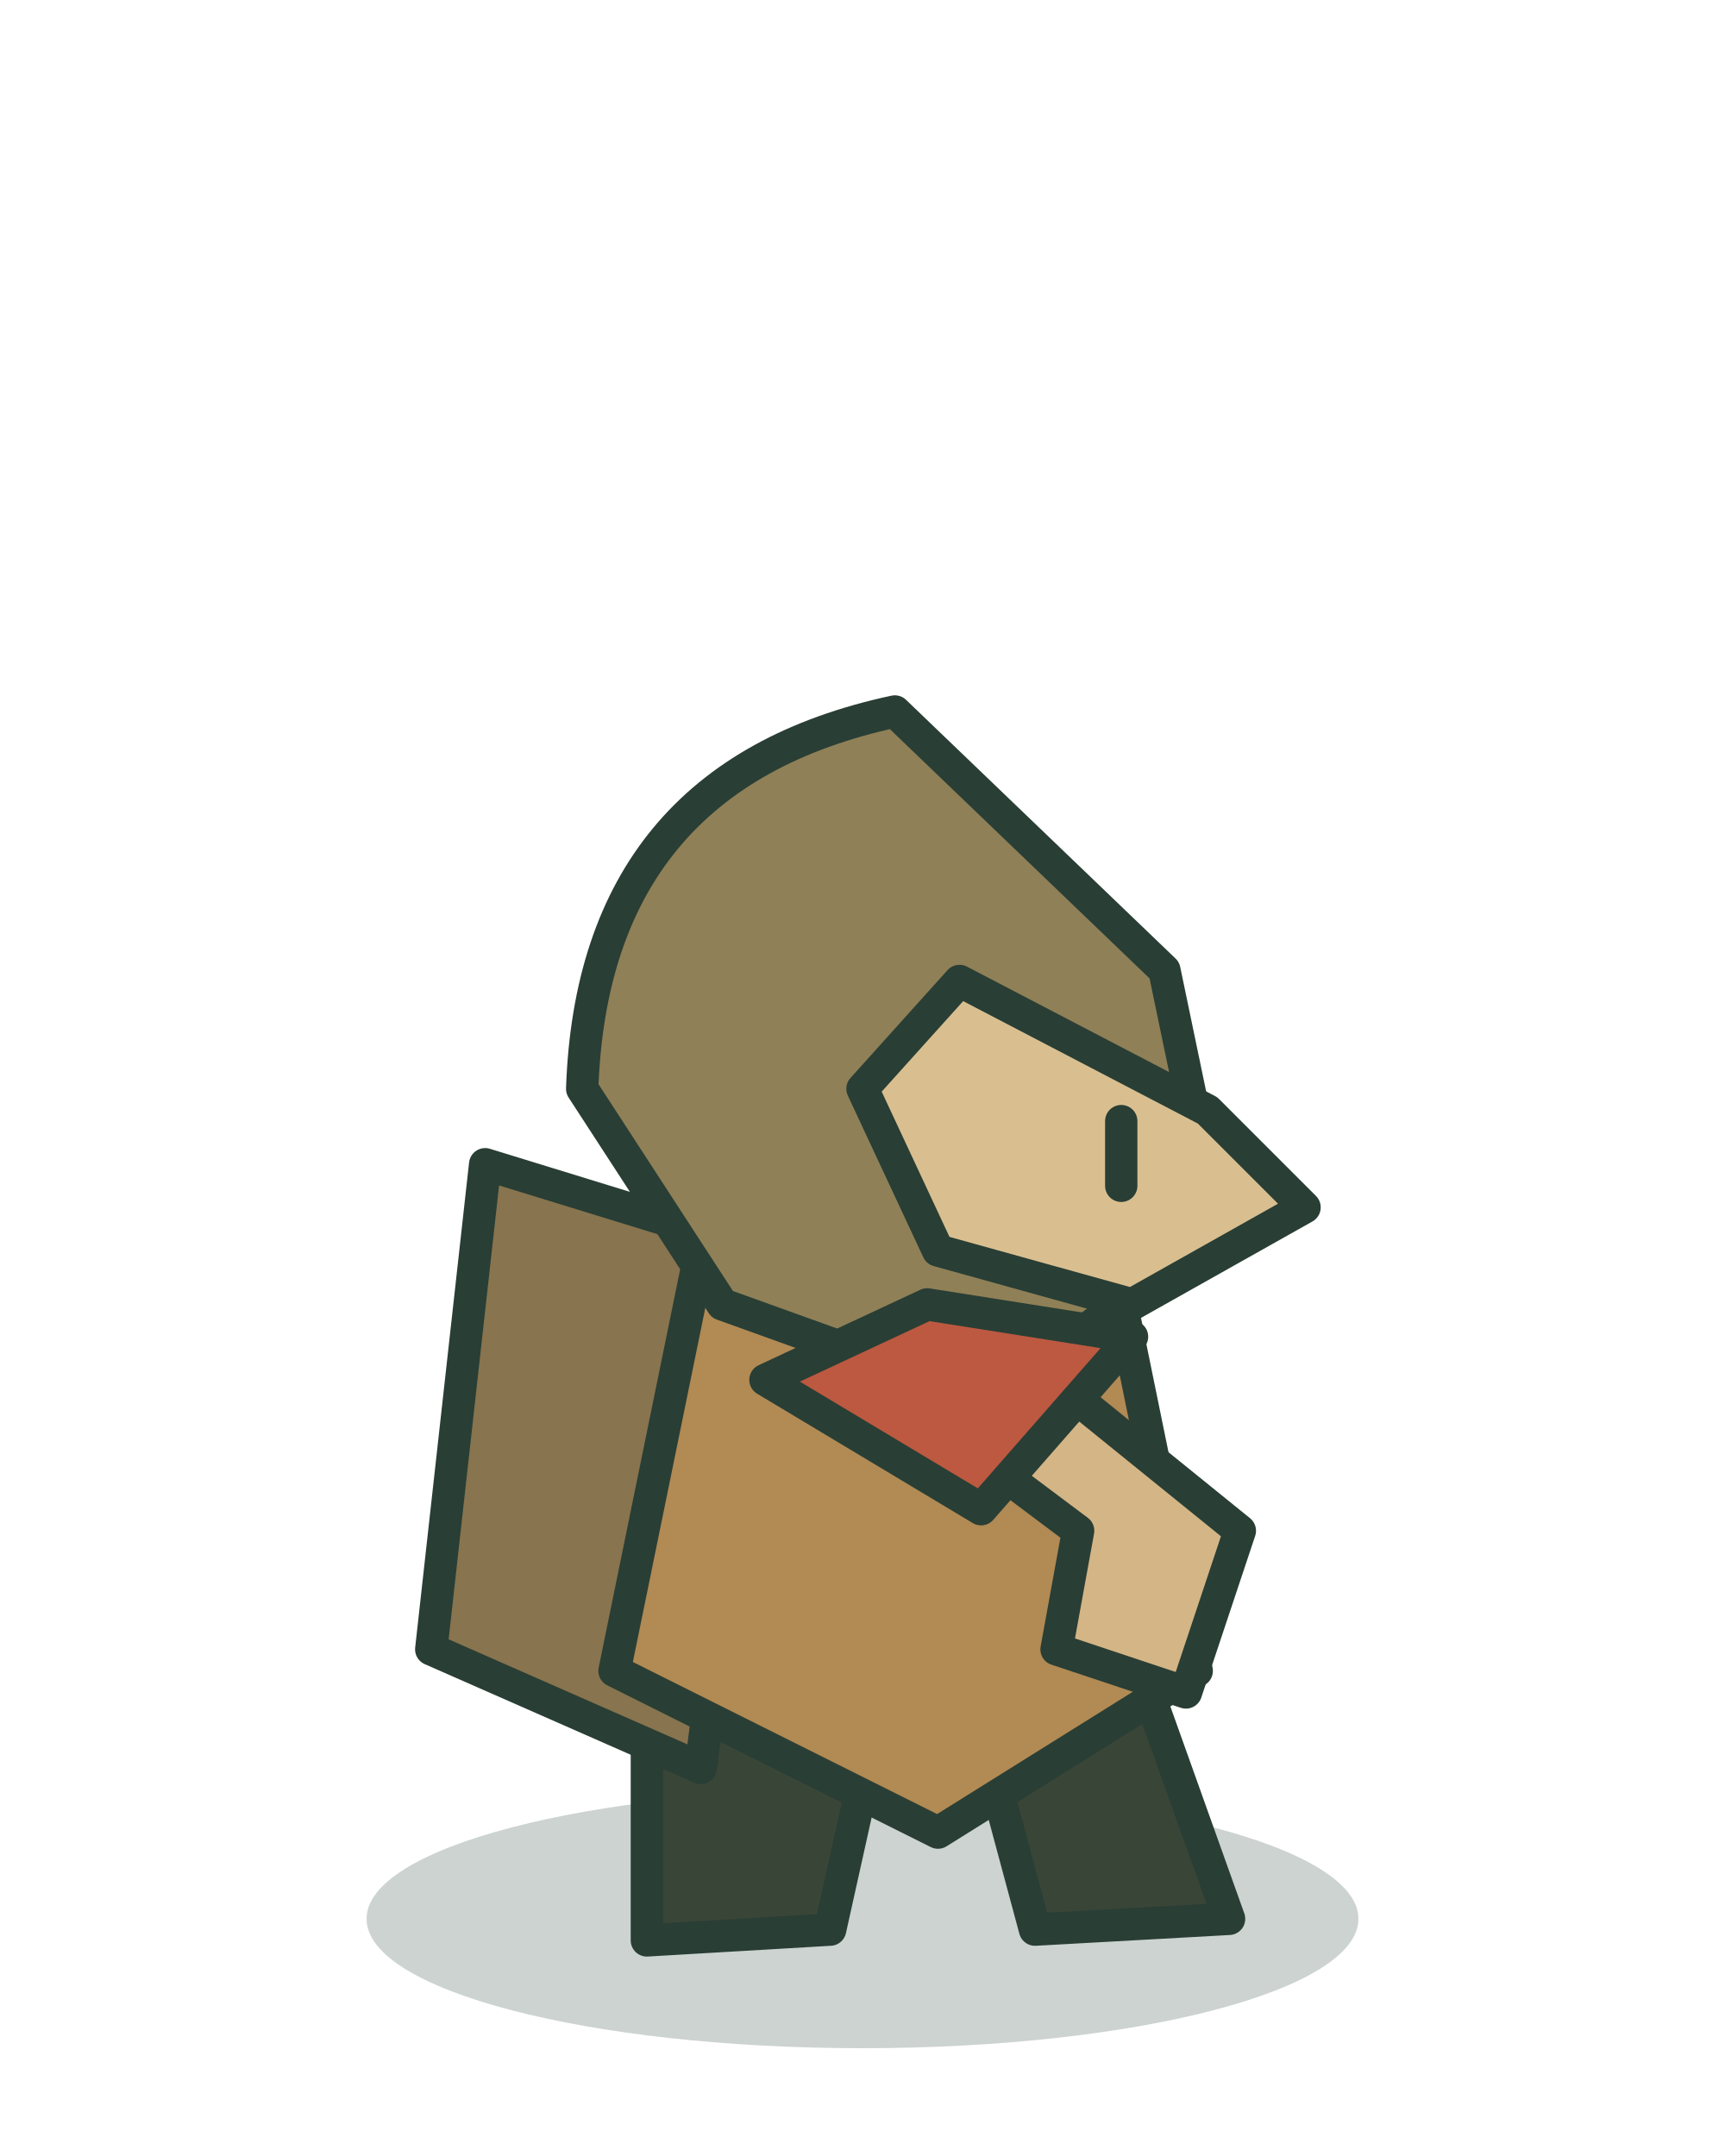
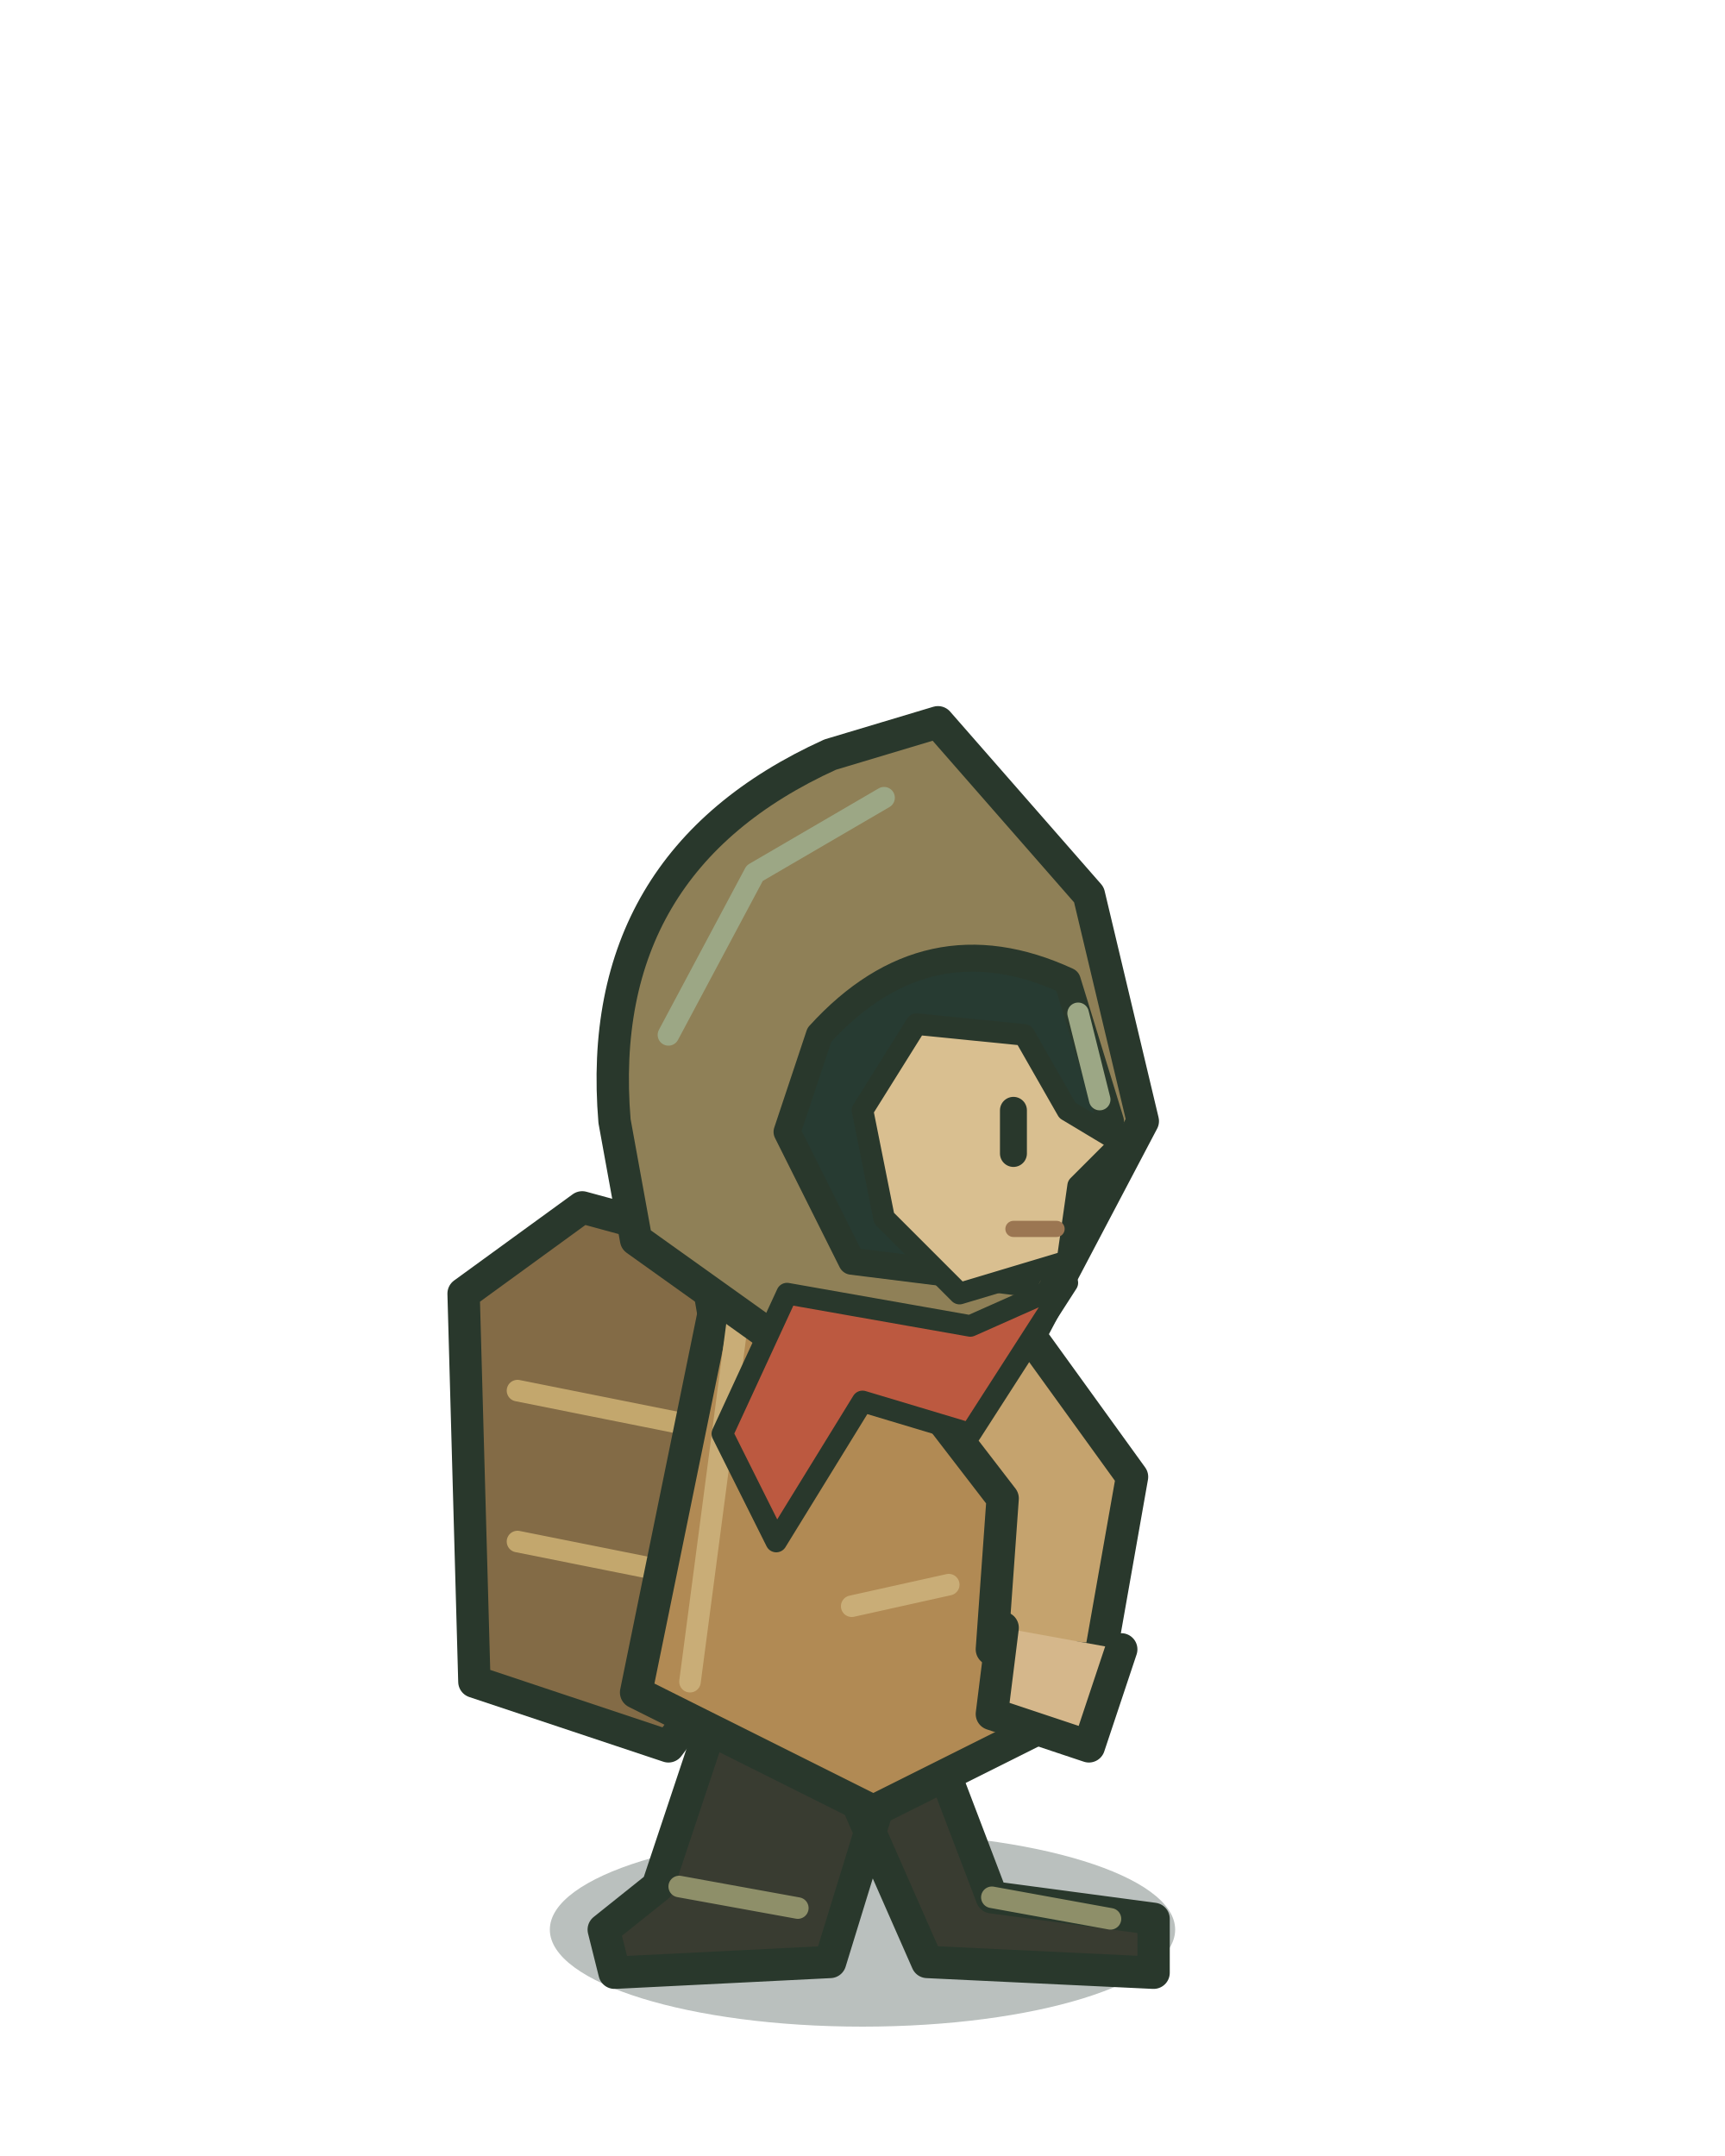
- <svg xmlns="http://www.w3.org/2000/svg" viewBox="0 0 160 200">
-   <g stroke="#293e35" stroke-width="3" stroke-linejoin="round" stroke-linecap="round">
-     <ellipse cx="80" cy="178" rx="46" ry="12" fill="#19382b" opacity=".22" stroke="none" />
-     <path d="M60 154 60 180 77 179 83 152M89 153 96 179 114 178 104 150" fill="#394537" />
-     <path d="M45 108 40 153 65 164 71 116Z" fill="#88744e" />
-     <path d="M66 111 57 155 87 170 111 155 102 111Z" fill="#b18a54" />
-     <path d="m94 125 21 17-5 15-12-4 2-11-12-9" fill="#d4b585" />
-     <path d="M54 101Q55 72 83 66L108 90 113 114 92 130 67 121Z" fill="#8f8057" />
-     <path d="m89 91 23 12 9 9-16 9-18-5-7-15Z" fill="#d9bf90" />
-     <path d="m104 104 0 6" stroke-width="3" />
-     <path d="m86 121 19 3-14 16-20-12Z" fill="#bc5940" />
+ <svg xmlns="http://www.w3.org/2000/svg" viewBox="0 0 160 200" width="160" height="200" role="img" aria-label="兜帽旅人 · 右侧三分之四视角">
+   <g stroke="#29382c" stroke-width="3" stroke-linecap="round" stroke-linejoin="round">
+     <ellipse cx="80" cy="179" rx="29" ry="9" fill="#172b24" opacity=".3" stroke="none" />
+     <path d="m68 154-7 21-5 4 1 4 20-1 8-26m-1-1 8 21 15 2 0 5-21-1-11-25" fill="#393c31" />
+     <path d="m63 175 11 2m18-1 11 2" fill="none" stroke="#8e8f69" stroke-width="2" />
+     <path d="m54 112-11 8 1 36 18 6 9-12-6-35Z" fill="#836b46" />
+     <path d="m48 129 15 3m-15 11 15 3" fill="none" stroke="#c3a76d" stroke-width="2" />
+     <path d="m68 113-9 44 22 11 20-10-7-44Z" fill="#b18a54" />
+     <path d="m69 118-5 38m15-7 9-2" fill="none" stroke="#c9ad77" stroke-width="2" />
+     <path d="m92 119 13 18-3 17-10-1 1-14-10-13Z" fill="#c5a36e" />
+     <path d="m93 151-1 8 9 3 3-9" fill="#d5b78b" />
+     <path d="M57 104q-2-24 20-34l10-3 14 16 5 21-10 19-23 2-14-10Z" fill="#8f8057" />
+     <path d="M76 96q10-11 23-5l4 13-8 15-16-2-6-12Z" fill="#273b32" stroke-width="2.5" />
+     <path d="m85 95 10 1 4 7 5 3-4 4-1 7-10 3-7-7-2-10Z" fill="#d9bf90" stroke-width="2" />
+     <path d="m94 103 0 4" stroke-width="2.5" />
+     <path d="m94 114 4 0" stroke="#9b7652" stroke-width="1.5" />
+     <path d="m62 96 8-15 12-7m18 20 2 8" fill="none" stroke="#9ca785" stroke-width="2" />
+     <path d="m73 120 17 3 9-4-9 14-10-3-8 13-5-10Z" fill="#bc5940" stroke-width="2" />
  </g>
</svg>
